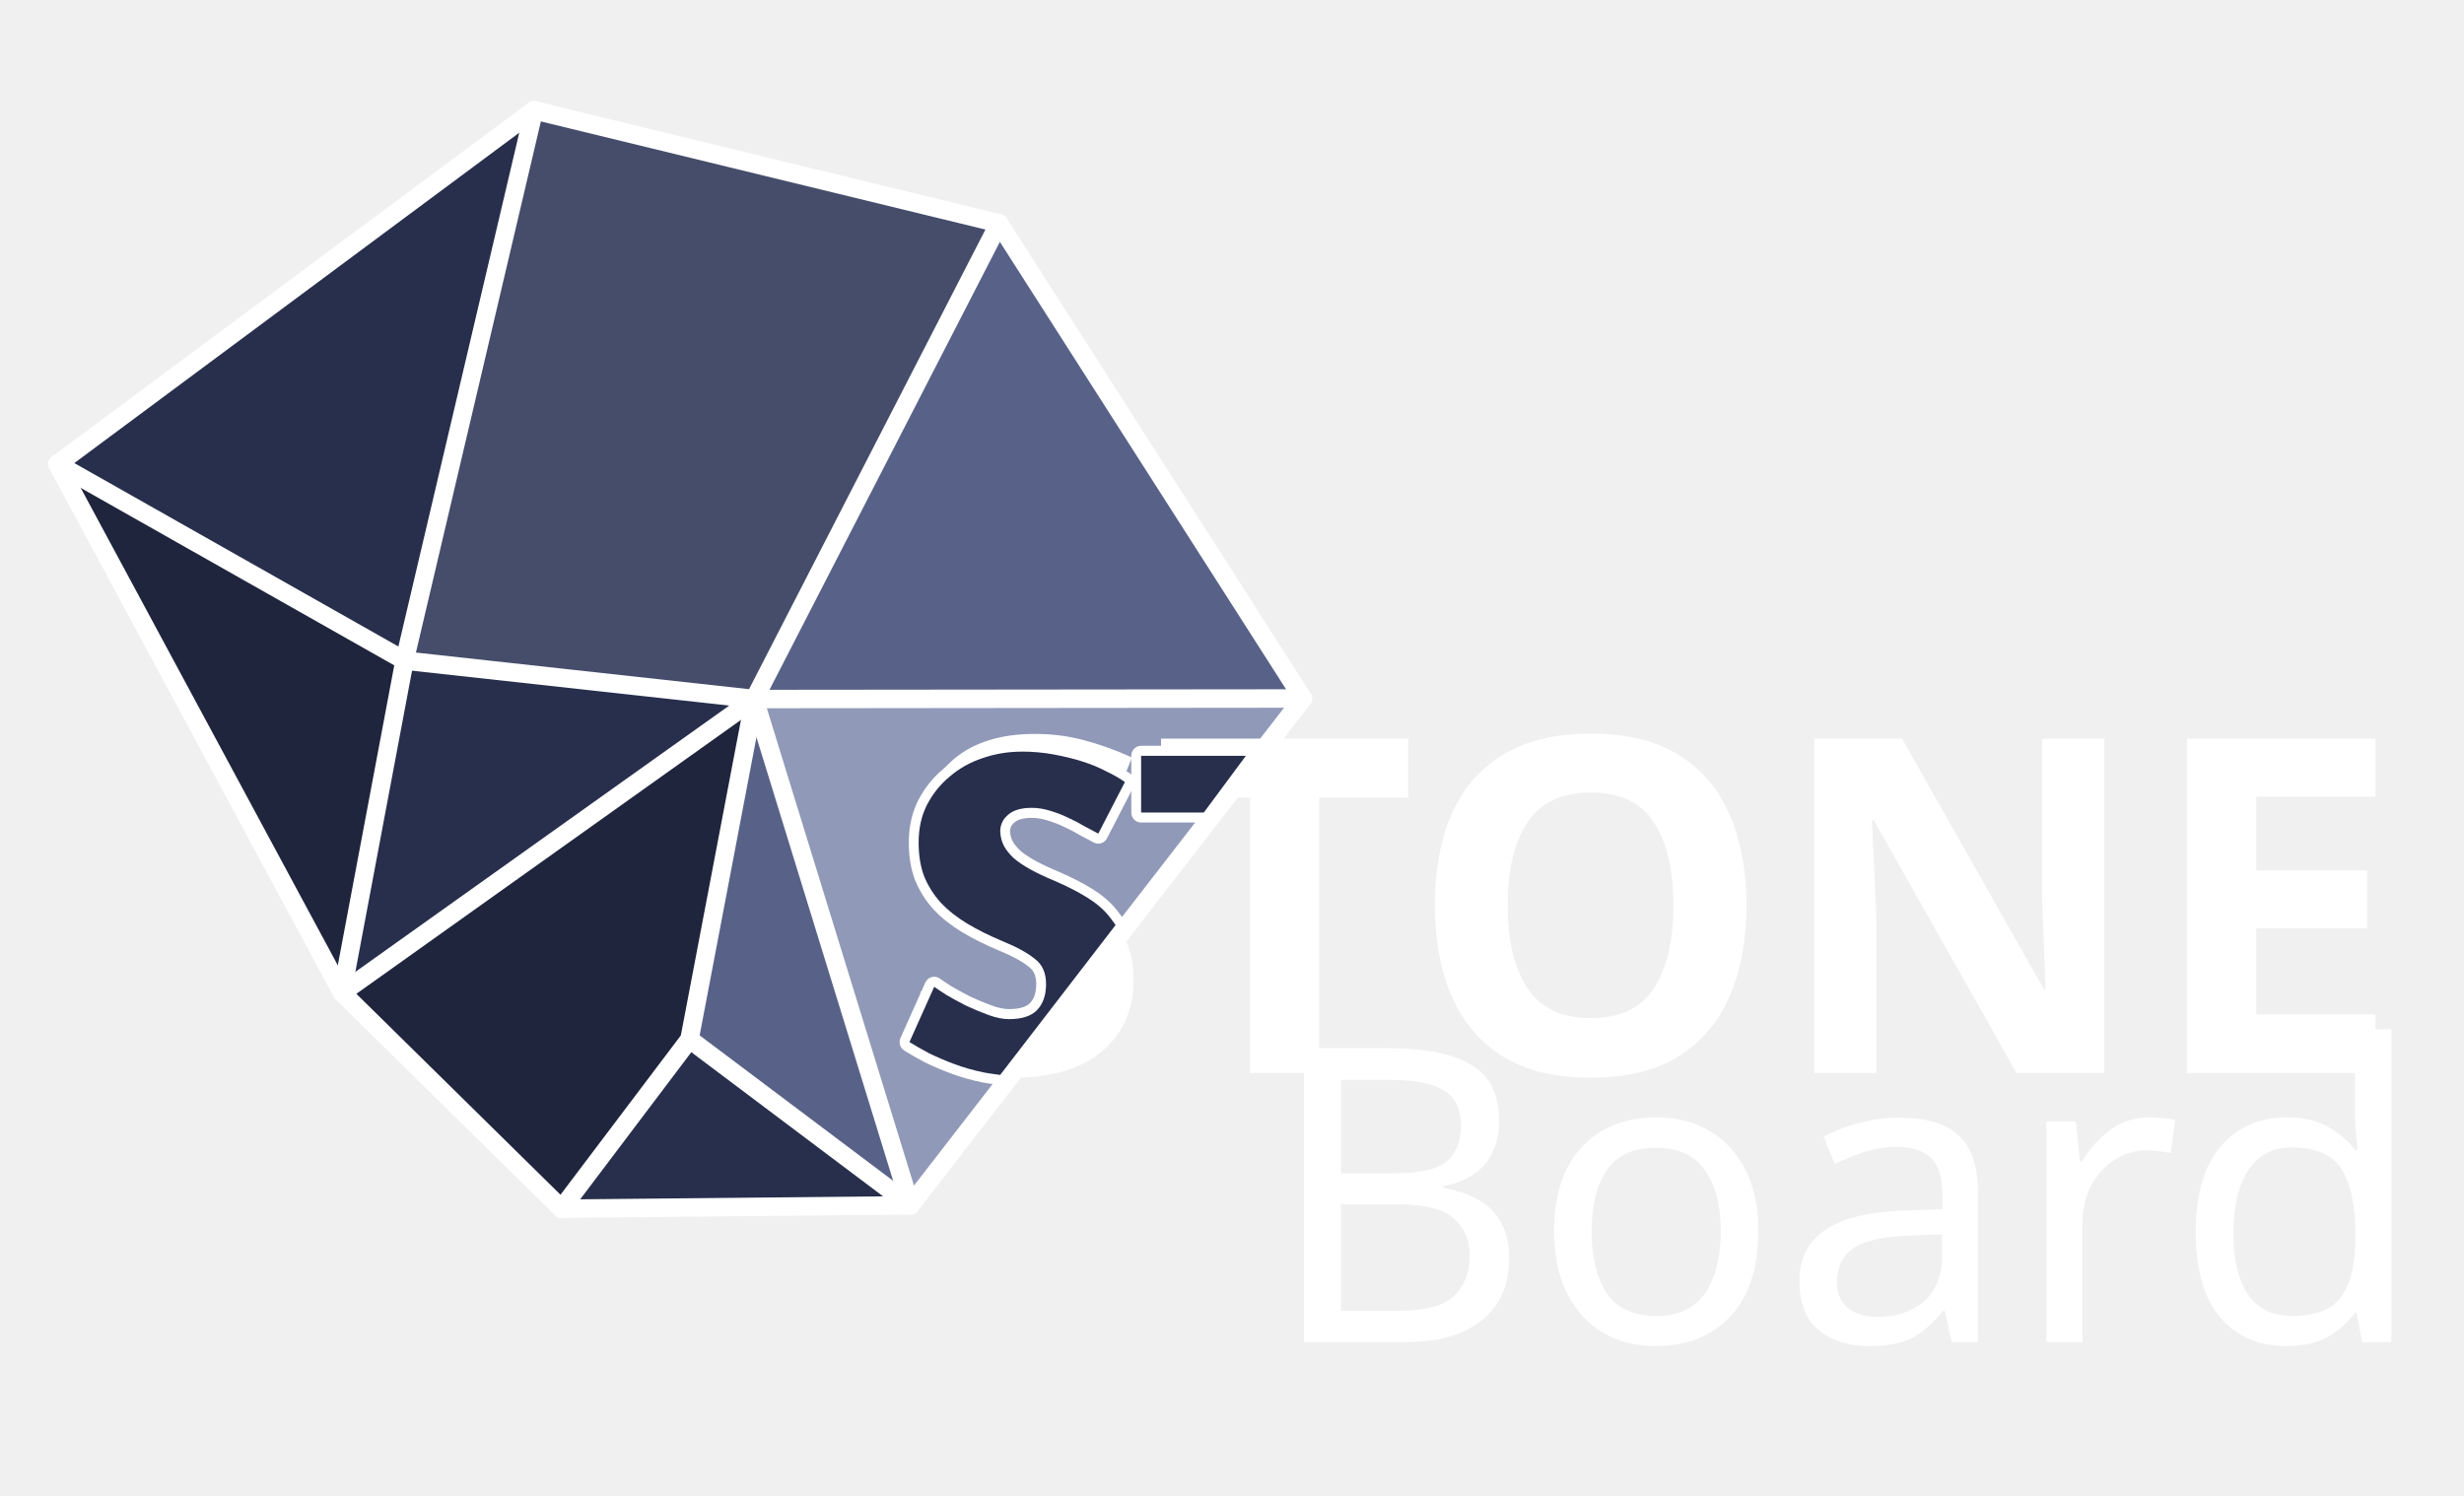
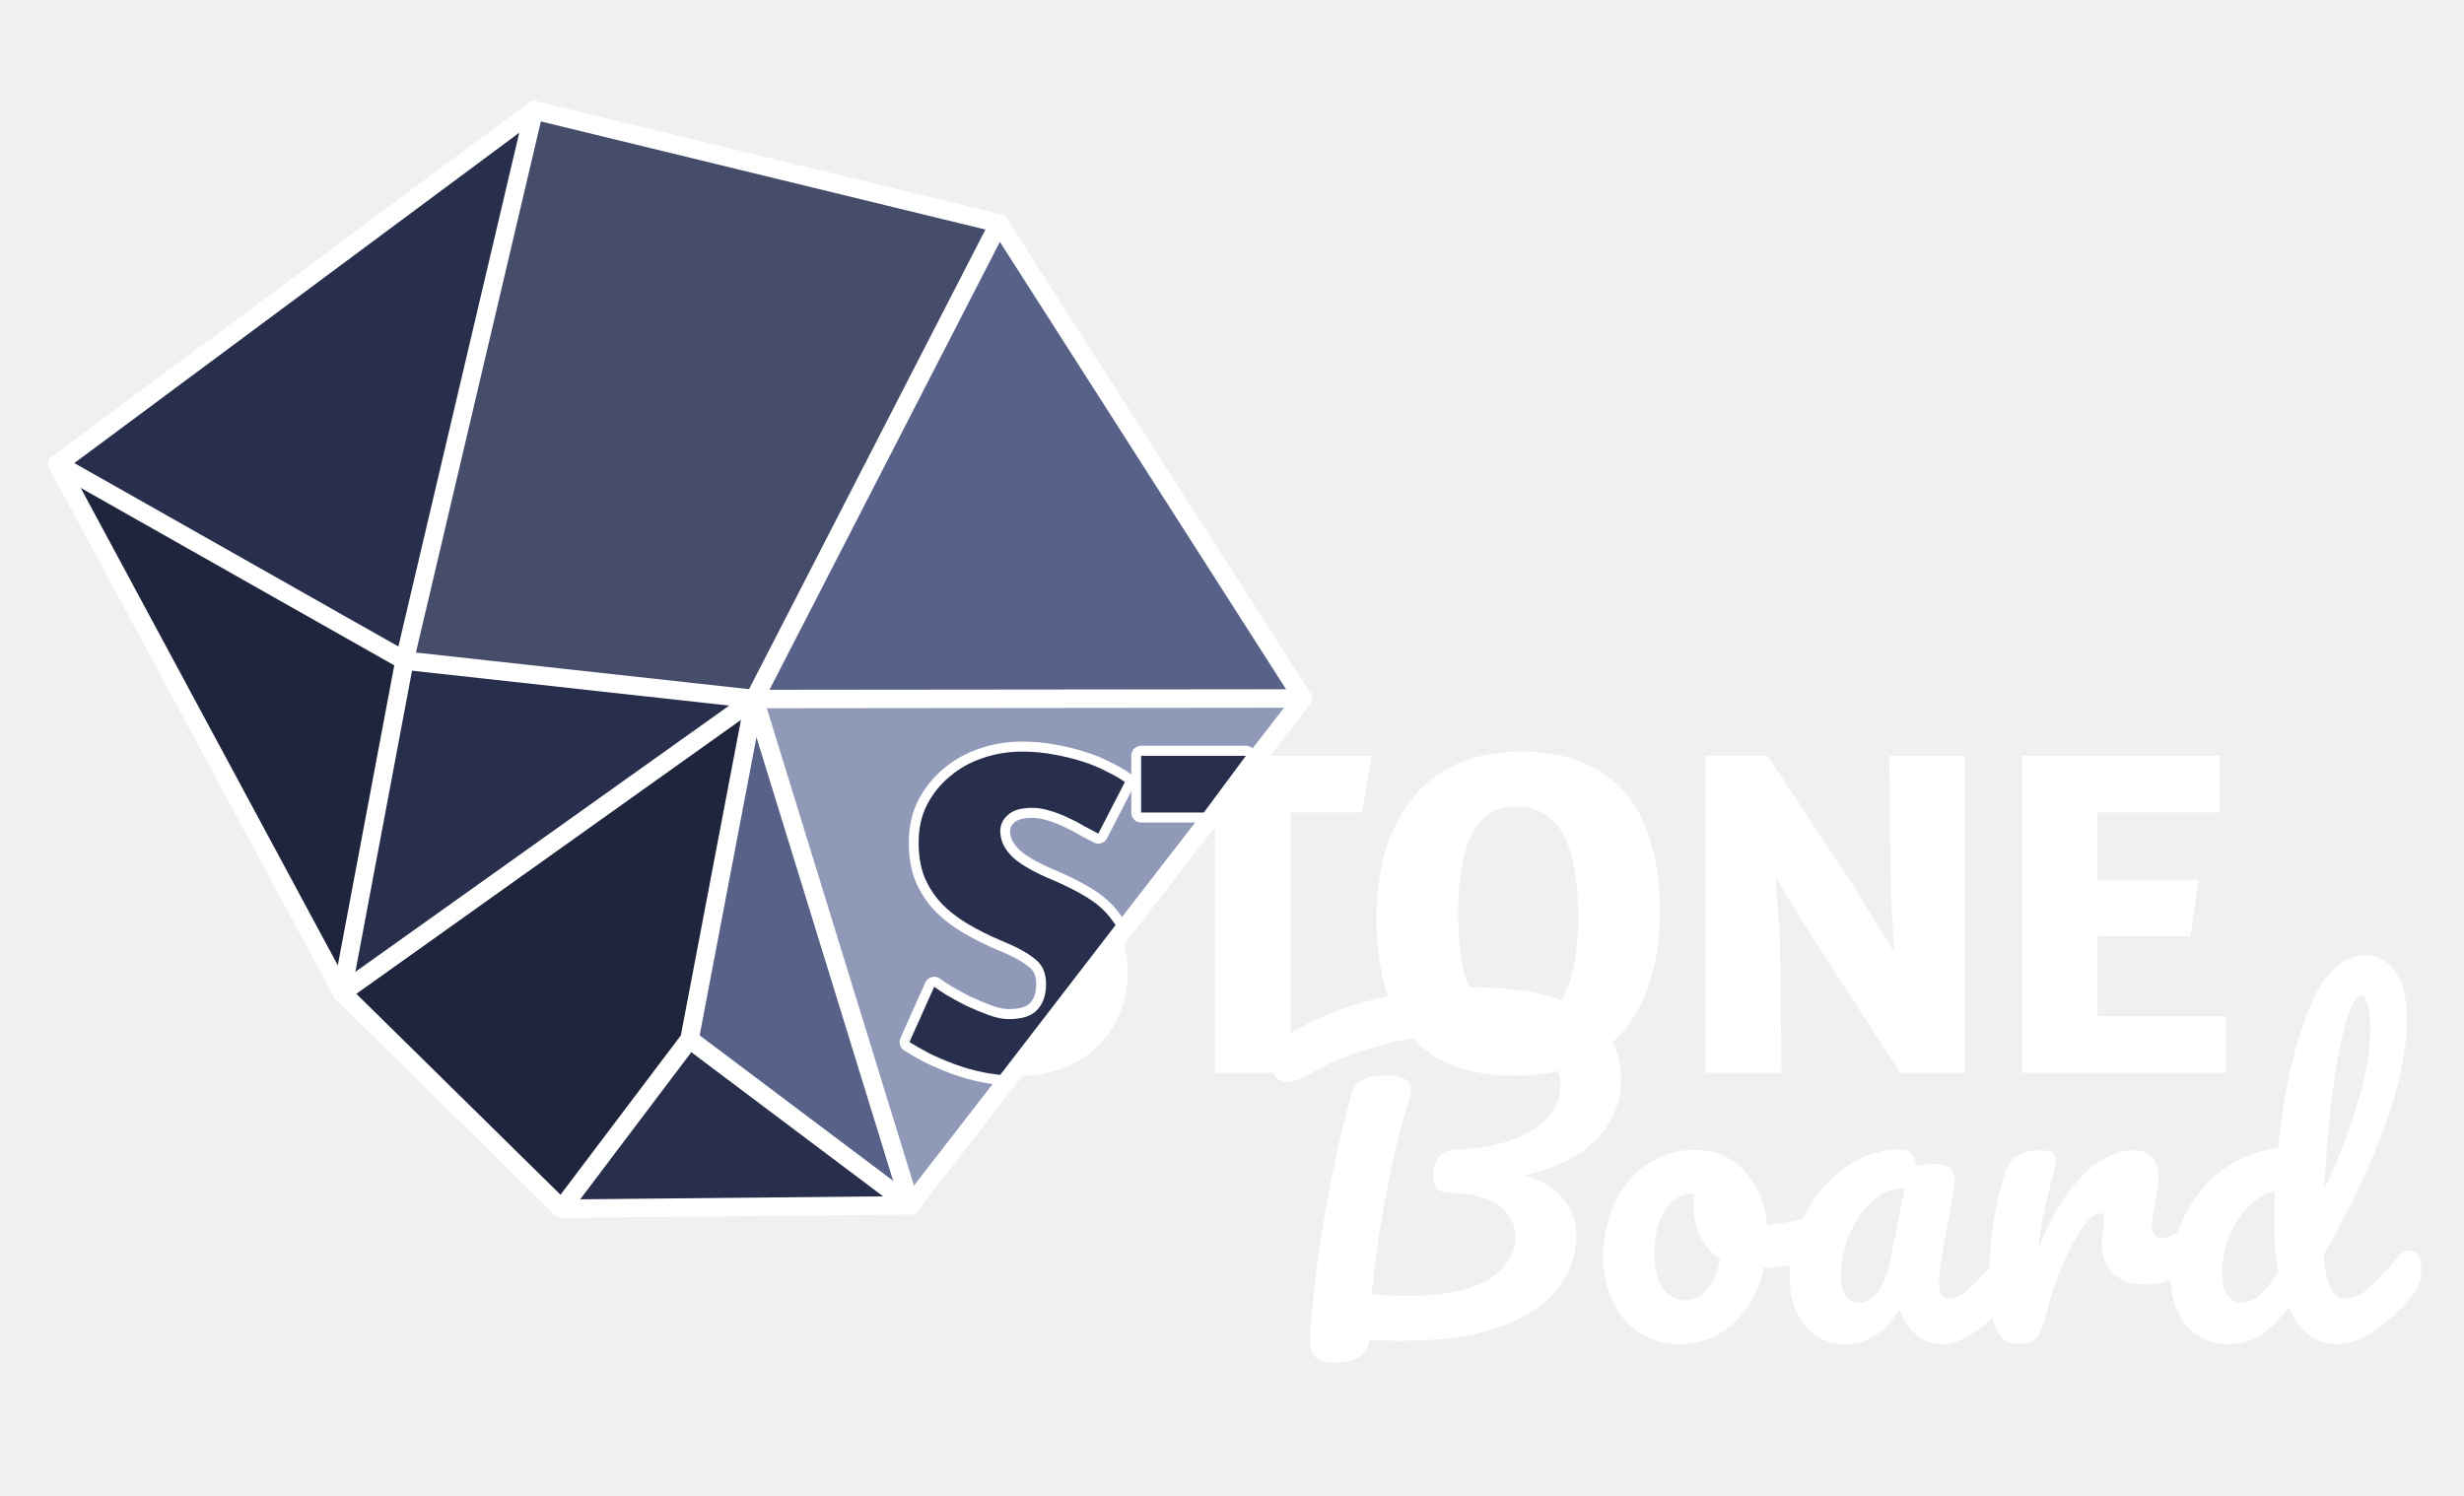
<svg xmlns="http://www.w3.org/2000/svg" width="14in" height="8.5in" viewBox="0 0 355.6 215.9" version="1.1" id="svg8">
  <defs id="defs2" />
  <g id="layer1" transform="translate(0,-81.1)">
    <text xml:space="preserve" style="font-style:normal;font-weight:normal;font-size:10.583px;line-height:1.25;font-family:sans-serif;letter-spacing:0px;word-spacing:0px;fill:#000000;fill-opacity:1;stroke:none;stroke-width:0.265" x="141.741" y="115.004" id="text4537">
      <tspan id="tspan4535" x="141.741" y="124.66" style="stroke-width:0.265" />
    </text>
    <text xml:space="preserve" style="font-style:normal;font-weight:normal;font-size:10.583px;line-height:1.25;font-family:sans-serif;letter-spacing:0px;word-spacing:0px;fill:#000000;fill-opacity:1;stroke:none;stroke-width:0.265" x="127.354" y="117.929" id="text872">
      <tspan id="tspan870" x="127.354" y="127.585" style="stroke-width:0.265" />
    </text>
    <g id="g71" transform="matrix(2.866321,0,0,2.866321,-127.4866,-213.4044)">
      <g id="g955">
        <g id="g862" transform="matrix(0.4312761,0.8237902,-0.8237902,0.4312761,136.6472,2.812467)">
          <path id="path4519" d="m 115.472,92.704 14.458,31.561 -28.208,-5.231 z" style="fill:#9099b7;fill-opacity:1;stroke:none;stroke-width:1;stroke-linecap:butt;stroke-linejoin:miter;stroke-miterlimit:4;stroke-dasharray:none;stroke-opacity:1" />
          <path id="path4523" d="M 91.092,134.848 67.941,114.815 85.045,95.35 101.721,119.034 Z" style="fill:#454d6a;fill-opacity:1;stroke:none;stroke-width:1;stroke-linecap:butt;stroke-linejoin:miter;stroke-miterlimit:4;stroke-dasharray:none;stroke-opacity:1" />
          <path id="path4525" d="m 101.721,119.034 14.695,11.656 13.513,-6.426 z" style="fill:#586288;fill-opacity:1;stroke:none;stroke-width:1;stroke-linecap:butt;stroke-linejoin:miter;stroke-miterlimit:4;stroke-dasharray:none;stroke-opacity:1" />
          <path id="path4527" d="M 72.949,146.565 91.092,134.848 67.941,114.815 Z" style="fill:#282f4c;fill-opacity:1;stroke:none;stroke-width:1;stroke-linecap:butt;stroke-linejoin:miter;stroke-miterlimit:4;stroke-dasharray:none;stroke-opacity:1" />
          <path id="path4529" d="m 105.455,146.188 -14.363,-11.339 10.629,-15.814 z" style="fill:#282f4c;fill-opacity:1;stroke:none;stroke-width:1;stroke-linecap:butt;stroke-linejoin:miter;stroke-miterlimit:4;stroke-dasharray:none;stroke-opacity:1" />
          <path id="path4531" d="m 121.33,141.085 -4.914,-10.394 13.513,-6.426 z" style="fill:#282f4c;fill-opacity:1;stroke:none;stroke-width:1;stroke-linecap:butt;stroke-linejoin:miter;stroke-miterlimit:4;stroke-dasharray:none;stroke-opacity:1" />
          <path id="path4533" d="M 101.721,119.034 85.045,95.35 115.472,92.704 Z" style="fill:#586288;fill-opacity:1;stroke:none;stroke-width:1;stroke-linecap:butt;stroke-linejoin:miter;stroke-miterlimit:4;stroke-dasharray:none;stroke-opacity:1" />
          <path id="path4539" d="m 72.949,146.565 18.143,-11.717 14.363,11.339 z" style="fill:#1f253d;fill-opacity:1;stroke:none;stroke-width:0.265;stroke-linecap:butt;stroke-linejoin:miter;stroke-miterlimit:4;stroke-dasharray:none;stroke-opacity:1" />
          <path id="path4541" d="m 105.455,146.188 -3.734,-27.153 14.695,11.656 4.914,10.394 z" style="fill:#1f253d;fill-opacity:1;stroke:none;stroke-width:1;stroke-linecap:butt;stroke-linejoin:miter;stroke-miterlimit:4;stroke-dasharray:none;stroke-opacity:1" />
          <g style="stroke:#ffffff;stroke-width:1;stroke-linecap:round;stroke-linejoin:round;stroke-miterlimit:4;stroke-dasharray:none" id="g4515">
            <path style="fill:none;stroke:#ffffff;stroke-width:1;stroke-linecap:round;stroke-linejoin:round;stroke-miterlimit:4;stroke-dasharray:none;stroke-opacity:1" d="M 72.949,146.565 91.092,134.848 101.721,119.034 115.472,92.704" id="path4493" />
            <path style="fill:none;stroke:#ffffff;stroke-width:1;stroke-linecap:round;stroke-linejoin:round;stroke-miterlimit:4;stroke-dasharray:none;stroke-opacity:1" d="M 105.455,146.188 91.092,134.848" id="path4495" />
            <path style="fill:none;stroke:#ffffff;stroke-width:1;stroke-linecap:round;stroke-linejoin:round;stroke-miterlimit:4;stroke-dasharray:none;stroke-opacity:1" d="M 67.941,114.815 91.092,134.848" id="path4497" />
            <path style="fill:none;stroke:#ffffff;stroke-width:1;stroke-linecap:round;stroke-linejoin:round;stroke-miterlimit:4;stroke-dasharray:none;stroke-opacity:1" d="m 105.455,146.188 -3.734,-27.153" id="path4499" />
            <path style="fill:none;stroke:#ffffff;stroke-width:1;stroke-linecap:round;stroke-linejoin:round;stroke-miterlimit:4;stroke-dasharray:none;stroke-opacity:1" d="m 85.045,95.35 16.677,23.684 28.208,5.231" id="path4501" />
            <path style="fill:none;stroke:#ffffff;stroke-width:1;stroke-linecap:round;stroke-linejoin:round;stroke-miterlimit:4;stroke-dasharray:none;stroke-opacity:1" d="m 101.721,119.034 14.695,11.656 4.914,10.394" id="path4503" />
            <path style="fill:none;stroke:#ffffff;stroke-width:1;stroke-linecap:round;stroke-linejoin:round;stroke-miterlimit:4;stroke-dasharray:none;stroke-opacity:1" d="m 116.417,130.69 13.513,-6.426" id="path4505" />
            <path style="fill:none;stroke:#ffffff;stroke-width:1;stroke-linecap:round;stroke-linejoin:round;stroke-miterlimit:4;stroke-dasharray:none;stroke-opacity:1" d="m 121.33,141.085 8.599,-16.82 -14.458,-31.561 -30.427,2.646 -17.103,19.466 5.008,31.75 32.506,-0.378 z" id="path4491" />
          </g>
        </g>
-         <text xml:space="preserve" style="font-style:normal;font-weight:normal;font-size:14.584px;line-height:1.25;font-family:sans-serif;letter-spacing:0px;word-spacing:0px;fill:#ffffff;fill-opacity:1;stroke:none;stroke-width:0.365" x="90.74" y="155.08" id="text30" transform="scale(0.9891871,1.010931)">
-           <tspan id="tspan28" x="90.74" y="155.08" style="font-style:normal;font-variant:normal;font-weight:bold;font-stretch:normal;font-size:23.334px;font-family:Amaranth;-inkscape-font-specification:Amaranth;fill:#ffffff;fill-opacity:1;stroke-width:0.365">STONE</tspan>
-         </text>
-         <text xml:space="preserve" style="font-style:normal;font-weight:normal;font-size:20.723px;line-height:1.25;font-family:sans-serif;letter-spacing:0px;word-spacing:0px;fill:#000000;fill-opacity:1;stroke:none;stroke-width:0.518" x="108.118" y="170.325" id="text842">
-           <tspan id="tspan840" x="108.118" y="170.325" style="font-style:normal;font-variant:normal;font-weight:normal;font-stretch:normal;font-family:Pacifico;-inkscape-font-specification:Pacifico;fill:#ffffff;fill-opacity:1;stroke-width:0.518">Board</tspan>
-         </text>
+         <g aria-label="STONE" transform="scale(0.9891871,1.010931)" style="font-style:normal;font-weight:normal;font-size:14.584px;line-height:1.25;font-family:sans-serif;letter-spacing:0px;word-spacing:0px;fill:#ffffff;fill-opacity:1;stroke:none;stroke-width:0.365" id="text30">
+           <path d="m 96.97,139.073 q 0.84,0 1.61,0.14 0.793,0.14 1.47,0.35 0.677,0.21 1.213,0.49 0.56,0.257 0.957,0.537 l -1.353,2.567 q -0.28,-0.14 -0.677,-0.35 -0.397,-0.233 -0.863,-0.443 -0.443,-0.21 -0.933,-0.35 -0.467,-0.14 -0.91,-0.14 -0.817,0 -1.213,0.35 -0.397,0.327 -0.397,0.84 0.023,0.397 0.187,0.7 0.163,0.303 0.49,0.607 0.327,0.28 0.84,0.56 0.513,0.28 1.26,0.583 0.933,0.397 1.633,0.817 0.7,0.42 1.143,0.957 0.467,0.537 0.7,1.213 0.233,0.677 0.233,1.563 0,1.073 -0.397,2.03 -0.373,0.933 -1.097,1.633 -0.723,0.7 -1.75,1.097 -1.027,0.397 -2.31,0.397 -0.91,0 -1.75,-0.163 -0.817,-0.163 -1.517,-0.42 -0.7,-0.257 -1.283,-0.537 -0.583,-0.303 -1.003,-0.56 l 1.26,-2.753 q 0.163,0.117 0.607,0.397 0.443,0.257 1.003,0.537 0.56,0.257 1.143,0.467 0.583,0.21 1.05,0.21 0.98,0 1.423,-0.443 0.467,-0.467 0.467,-1.307 0,-0.84 -0.583,-1.26 -0.56,-0.443 -1.61,-0.863 -1.027,-0.42 -1.82,-0.887 -0.793,-0.467 -1.353,-1.05 -0.537,-0.583 -0.84,-1.307 -0.28,-0.723 -0.28,-1.68 0,-1.05 0.42,-1.867 0.443,-0.84 1.167,-1.423 0.723,-0.607 1.657,-0.91 0.957,-0.327 2.007,-0.327 z" style="font-style:normal;font-variant:normal;font-weight:bold;font-stretch:normal;font-size:23.334px;font-family:Amaranth;-inkscape-font-specification:Amaranth;fill:#ffffff;fill-opacity:1;stroke-width:0.365" id="path53" />
+           <path d="m 114.784,139.283 -0.49,2.823 h -3.64 v 12.974 h -3.85 V 142.106 h -3.757 v -2.823 z" style="font-style:normal;font-variant:normal;font-weight:bold;font-stretch:normal;font-size:23.334px;font-family:Amaranth;-inkscape-font-specification:Amaranth;fill:#ffffff;fill-opacity:1;stroke-width:0.365" id="path55" />
+           <path d="m 122.403,139.073 q 1.843,0 3.173,0.56 1.33,0.56 2.193,1.587 0.863,1.027 1.26,2.52 0.42,1.47 0.42,3.313 0,1.82 -0.467,3.337 -0.443,1.493 -1.353,2.567 -0.91,1.073 -2.287,1.68 -1.377,0.583 -3.243,0.583 -1.843,0 -3.197,-0.513 -1.33,-0.537 -2.193,-1.54 -0.863,-1.027 -1.283,-2.473 -0.397,-1.447 -0.397,-3.313 0,-1.82 0.443,-3.337 0.467,-1.54 1.377,-2.637 0.91,-1.12 2.287,-1.727 1.4,-0.607 3.267,-0.607 z m -0.327,2.73 q -1.517,0 -2.217,1.423 -0.677,1.4 -0.677,3.897 0,1.19 0.14,2.17 0.163,0.98 0.513,1.703 0.373,0.7 1.003,1.097 0.63,0.397 1.587,0.397 1.517,0 2.193,-1.353 0.677,-1.353 0.677,-3.85 0,-1.19 -0.163,-2.193 -0.14,-1.003 -0.513,-1.727 -0.35,-0.747 -0.98,-1.143 -0.63,-0.42 -1.563,-0.42 z" style="font-style:normal;font-variant:normal;font-weight:bold;font-stretch:normal;font-size:23.334px;font-family:Amaranth;-inkscape-font-specification:Amaranth;fill:#ffffff;fill-opacity:1;stroke-width:0.365" id="path57" />
+           <path d="m 141.125,139.283 h 3.85 v 15.797 h -3.29 l -4.504,-6.814 q -0.14,-0.21 -0.397,-0.607 -0.233,-0.397 -0.513,-0.817 -0.257,-0.443 -0.513,-0.84 -0.233,-0.42 -0.397,-0.677 0.023,0.35 0.047,0.863 0.047,0.49 0.07,1.003 0.047,0.513 0.07,1.003 0.023,0.49 0.023,0.817 l 0.07,6.067 h -3.85 v -15.797 h 3.15 l 4.55,6.767 q 0.21,0.327 0.467,0.747 0.257,0.397 0.513,0.817 0.28,0.42 0.513,0.817 0.233,0.373 0.397,0.653 -0.023,-0.373 -0.047,-0.863 -0.023,-0.49 -0.07,-1.003 -0.023,-0.537 -0.047,-1.027 -0.023,-0.49 -0.023,-0.863 z" style="font-style:normal;font-variant:normal;font-weight:bold;font-stretch:normal;font-size:23.334px;font-family:Amaranth;-inkscape-font-specification:Amaranth;fill:#ffffff;fill-opacity:1;stroke-width:0.365" id="path59" />
+           <path d="m 147.879,139.283 h 10.057 v 2.823 h -6.207 v 3.383 h 5.157 l -0.443,2.777 h -4.714 v 3.99 h 6.534 v 2.823 h -10.384 z" style="font-style:normal;font-variant:normal;font-weight:bold;font-stretch:normal;font-size:23.334px;font-family:Amaranth;-inkscape-font-specification:Amaranth;fill:#ffffff;fill-opacity:1;stroke-width:0.365" id="path61" />
+         </g>
+         <g aria-label="Board" style="font-style:normal;font-weight:normal;font-size:20.723px;line-height:1.25;font-family:sans-serif;letter-spacing:0px;word-spacing:0px;fill:#000000;fill-opacity:1;stroke:none;stroke-width:0.518" id="text842">
+           <path d="m 126.105,157.063 q 0,1.761 -1.243,3.046 -1.243,1.264 -3.627,1.824 1.285,0.352 1.948,1.16 0.663,0.787 0.663,1.824 0,1.637 -1.036,2.839 -1.015,1.202 -2.984,1.865 -1.969,0.642 -4.746,0.642 -1.036,0 -1.658,-0.062 -0.021,0.58 -0.497,0.87 -0.477,0.29 -1.223,0.29 -0.746,0 -1.036,-0.332 -0.269,-0.332 -0.228,-0.974 0.187,-2.901 0.725,-6.072 0.539,-3.191 1.368,-6.155 0.145,-0.518 0.58,-0.725 0.435,-0.207 1.14,-0.207 1.264,0 1.264,0.705 0,0.29 -0.124,0.663 -0.539,1.616 -1.078,4.393 -0.539,2.756 -0.767,5.264 0.995,0.083 1.616,0.083 2.901,0 4.248,-0.829 1.368,-0.85 1.368,-2.155 0,-0.912 -0.787,-1.534 -0.767,-0.622 -2.59,-0.684 -0.414,-0.021 -0.58,-0.207 -0.166,-0.187 -0.166,-0.601 0,-0.601 0.249,-0.974 0.249,-0.373 0.912,-0.394 1.471,-0.041 2.653,-0.435 1.202,-0.394 1.886,-1.098 0.684,-0.725 0.684,-1.679 0,-1.202 -1.181,-1.886 -1.181,-0.705 -3.627,-0.705 -2.217,0 -4.29,0.58 -2.072,0.56 -3.523,1.43 -0.663,0.394 -1.119,0.394 -0.373,0 -0.58,-0.249 -0.187,-0.269 -0.187,-0.663 0,-0.518 0.207,-0.891 0.228,-0.373 1.057,-0.85 1.741,-0.995 4.082,-1.554 2.342,-0.56 4.787,-0.56 3.751,0 5.595,1.264 1.844,1.264 1.844,3.336 z" style="font-style:normal;font-variant:normal;font-weight:normal;font-stretch:normal;font-family:Pacifico;-inkscape-font-specification:Pacifico;fill:#ffffff;fill-opacity:1;stroke-width:0.518" id="path42" />
+           <path d="m 136.074,163.963 q 0.269,0 0.414,0.269 0.145,0.269 0.145,0.684 0,0.995 -0.601,1.181 -1.243,0.435 -2.735,0.497 -0.394,1.741 -1.554,2.798 -1.16,1.036 -2.632,1.036 -1.243,0 -2.134,-0.601 -0.87,-0.601 -1.326,-1.596 -0.456,-0.995 -0.456,-2.155 0,-1.575 0.601,-2.798 0.601,-1.243 1.658,-1.927 1.057,-0.705 2.342,-0.705 1.575,0 2.528,1.098 0.974,1.078 1.14,2.673 0.974,-0.062 2.321,-0.414 0.166,-0.041 0.29,-0.041 z m -6.797,4.269 q 0.663,0 1.14,-0.539 0.497,-0.539 0.663,-1.554 -0.642,-0.435 -0.995,-1.14 -0.332,-0.705 -0.332,-1.492 0,-0.332 0.062,-0.663 h -0.104 q -0.829,0 -1.388,0.808 -0.539,0.787 -0.539,2.238 0,1.14 0.435,1.741 0.456,0.601 1.057,0.601 z" style="font-style:normal;font-variant:normal;font-weight:normal;font-stretch:normal;font-family:Pacifico;-inkscape-font-specification:Pacifico;fill:#ffffff;fill-opacity:1;stroke-width:0.518" id="path44" />
+           <path d="m 137.403,170.429 q -1.285,0 -2.052,-0.933 -0.767,-0.933 -0.767,-2.445 0,-1.658 0.767,-3.129 0.767,-1.492 2.031,-2.383 1.285,-0.912 2.715,-0.912 0.456,0 0.601,0.186 0.166,0.166 0.269,0.622 0.435,-0.083 0.912,-0.083 1.015,0 1.015,0.725 0,0.435 -0.311,2.072 -0.477,2.383 -0.477,3.316 0,0.311 0.145,0.497 0.166,0.186 0.414,0.186 0.394,0 0.953,-0.497 0.56,-0.518 1.513,-1.658 0.249,-0.29 0.56,-0.29 0.269,0 0.414,0.249 0.166,0.249 0.166,0.684 0,0.829 -0.394,1.285 -0.85,1.057 -1.803,1.782 -0.953,0.725 -1.844,0.725 -0.684,0 -1.264,-0.456 -0.56,-0.477 -0.85,-1.285 -1.078,1.741 -2.715,1.741 z m 0.746,-2.093 q 0.456,0 0.87,-0.539 0.414,-0.539 0.601,-1.43 l 0.767,-3.813 q -0.87,0.021 -1.616,0.663 -0.725,0.622 -1.16,1.658 -0.435,1.036 -0.435,2.197 0,0.642 0.249,0.953 0.269,0.311 0.725,0.311 z" style="font-style:normal;font-variant:normal;font-weight:normal;font-stretch:normal;font-family:Pacifico;-inkscape-font-specification:Pacifico;fill:#ffffff;fill-opacity:1;stroke-width:0.518" id="path46" />
+           <path d="m 146.08,170.429 q -0.787,0 -1.119,-0.829 -0.311,-0.829 -0.311,-2.653 0,-2.694 0.767,-5.119 0.186,-0.601 0.601,-0.87 0.435,-0.29 1.202,-0.29 0.414,0 0.58,0.104 0.166,0.104 0.166,0.394 0,0.332 -0.311,1.492 -0.207,0.829 -0.332,1.451 -0.124,0.622 -0.207,1.534 0.684,-1.782 1.533,-2.901 0.85,-1.119 1.658,-1.596 0.829,-0.477 1.513,-0.477 1.347,0 1.347,1.347 0,0.269 -0.187,1.306 -0.166,0.829 -0.166,1.036 0,0.725 0.518,0.725 0.58,0 1.492,-0.912 0.269,-0.269 0.56,-0.269 0.269,0 0.414,0.249 0.166,0.228 0.166,0.622 0,0.767 -0.414,1.202 -0.58,0.601 -1.368,1.036 -0.767,0.414 -1.637,0.414 -1.098,0 -1.679,-0.56 -0.56,-0.56 -0.56,-1.513 0,-0.311 0.062,-0.622 0.041,-0.414 0.041,-0.56 0,-0.332 -0.228,-0.332 -0.311,0 -0.829,0.705 -0.497,0.684 -0.995,1.824 -0.497,1.14 -0.808,2.404 -0.228,0.974 -0.539,1.326 -0.29,0.332 -0.933,0.332 z" style="font-style:normal;font-variant:normal;font-weight:normal;font-stretch:normal;font-family:Pacifico;-inkscape-font-specification:Pacifico;fill:#ffffff;fill-opacity:1;stroke-width:0.518" id="path48" />
+           <path d="m 165.81,165.704 q 0.269,0 0.414,0.249 0.166,0.249 0.166,0.684 0,0.829 -0.394,1.285 -0.85,1.036 -1.865,1.782 -1.015,0.725 -2.01,0.725 -1.575,0 -2.404,-1.844 -0.87,1.098 -1.534,1.471 -0.642,0.373 -1.513,0.373 -1.264,0 -2.093,-0.933 -0.808,-0.953 -0.808,-2.466 0,-1.658 0.705,-3.067 0.705,-1.43 1.927,-2.321 1.243,-0.912 2.777,-1.078 0.394,-4.02 1.492,-6.859 1.119,-2.86 2.922,-2.86 0.891,0 1.471,0.808 0.601,0.808 0.601,2.445 0,2.321 -1.14,5.429 -1.14,3.108 -3.046,6.383 0.083,1.202 0.352,1.72 0.29,0.518 0.725,0.518 0.56,0 1.14,-0.497 0.58,-0.497 1.554,-1.658 0.249,-0.29 0.56,-0.29 z m -2.445,-12.828 q -0.394,0 -0.787,1.409 -0.394,1.388 -0.684,3.647 -0.269,2.259 -0.394,4.725 2.321,-5.056 2.321,-8.123 0,-0.787 -0.145,-1.223 -0.124,-0.435 -0.311,-0.435 z m -5.968,15.459 q 0.394,0 0.787,-0.311 0.394,-0.332 0.995,-1.202 -0.207,-1.119 -0.207,-2.507 0,-0.497 0.041,-1.616 -1.14,0.352 -1.907,1.534 -0.746,1.16 -0.746,2.59 0,1.513 1.036,1.513 z" style="font-style:normal;font-variant:normal;font-weight:normal;font-stretch:normal;font-family:Pacifico;-inkscape-font-specification:Pacifico;fill:#ffffff;fill-opacity:1;stroke-width:0.518" id="path50" />
+         </g>
        <g aria-label="ST" transform="matrix(0.9891871,0,0,1.010931,10.48811,-10.73549)" style="font-style:normal;font-weight:normal;font-size:14.584px;line-height:1.25;font-family:sans-serif;letter-spacing:0px;word-spacing:0px;fill:#1f253d;fill-opacity:1;stroke:#ffffff;stroke-width:1;stroke-linecap:round;stroke-linejoin:round;stroke-miterlimit:4;stroke-dasharray:none;stroke-opacity:1" id="text30-6-7">
          <path d="m 86.368,149.692 c 0.56,0 1.097,0.047 1.61,0.14 0.529,0.093 1.019,0.21 1.47,0.35 0.451,0.14 0.856,0.303 1.213,0.49 0.373,0.171 0.692,0.35 0.957,0.537 l -1.353,2.567 c -0.187,-0.093 -0.412,-0.21 -0.677,-0.35 -0.264,-0.156 -0.552,-0.303 -0.863,-0.443 -0.296,-0.14 -0.607,-0.257 -0.933,-0.35 -0.311,-0.093 -0.614,-0.14 -0.91,-0.14 -0.544,0 -0.949,0.117 -1.213,0.35 -0.264,0.218 -0.397,0.498 -0.397,0.84 0.016,0.264 0.078,0.498 0.187,0.7 0.109,0.202 0.272,0.404 0.49,0.607 0.218,0.187 0.498,0.373 0.84,0.56 0.342,0.187 0.762,0.381 1.26,0.583 0.622,0.264 1.167,0.537 1.633,0.817 0.467,0.28 0.848,0.599 1.143,0.957 0.117,0.135 0.319,0.425 0.319,0.425 l -5.873,7.464 c 0,0 -0.549,-0.067 -0.816,-0.119 -0.544,-0.109 -1.05,-0.249 -1.517,-0.42 -0.467,-0.171 -0.894,-0.35 -1.283,-0.537 -0.389,-0.202 -0.723,-0.389 -1.003,-0.56 l 1.26,-2.753 c 0.109,0.078 0.311,0.21 0.607,0.397 0.296,0.171 0.63,0.35 1.003,0.537 0.373,0.171 0.754,0.327 1.143,0.467 0.389,0.14 0.739,0.21 1.05,0.21 0.653,0 1.128,-0.148 1.423,-0.443 0.311,-0.311 0.467,-0.747 0.467,-1.307 0,-0.56 -0.194,-0.98 -0.583,-1.26 -0.373,-0.296 -0.91,-0.583 -1.61,-0.863 -0.684,-0.28 -1.291,-0.576 -1.82,-0.887 -0.529,-0.311 -0.98,-0.661 -1.353,-1.05 -0.358,-0.389 -0.638,-0.824 -0.84,-1.307 -0.187,-0.482 -0.28,-1.042 -0.28,-1.68 0,-0.7 0.14,-1.322 0.42,-1.867 0.296,-0.56 0.684,-1.034 1.167,-1.423 0.482,-0.404 1.034,-0.708 1.657,-0.91 0.638,-0.218 1.307,-0.327 2.007,-0.327 z" style="font-style:normal;font-variant:normal;font-weight:bold;font-stretch:normal;font-size:23.334px;font-family:Amaranth;-inkscape-font-specification:Amaranth;fill:#1f253d;fill-opacity:1;stroke:#ffffff;stroke-width:1;stroke-linecap:round;stroke-linejoin:round;stroke-miterlimit:4;stroke-dasharray:none;stroke-opacity:1" id="path892-9" />
          <path d="M 95.636,152.725 H 92.444 v -2.823 h 5.332 z" style="font-style:normal;font-variant:normal;font-weight:bold;font-stretch:normal;font-size:23.334px;font-family:Amaranth;-inkscape-font-specification:Amaranth;fill:#1f253d;fill-opacity:1;stroke:#ffffff;stroke-width:1;stroke-linecap:round;stroke-linejoin:round;stroke-miterlimit:4;stroke-dasharray:none;stroke-opacity:1" id="path894-4" />
        </g>
        <g aria-label="ST" transform="matrix(0.9891871,0,0,1.010931,10.48811,-10.73549)" style="font-style:normal;font-weight:normal;font-size:14.584px;line-height:1.25;font-family:sans-serif;letter-spacing:0px;word-spacing:0px;fill:#282f4c;fill-opacity:1;stroke:#ffffff;stroke-width:0;stroke-miterlimit:4;stroke-dasharray:none;stroke-opacity:1" id="text30-6">
          <path d="m 86.368,149.692 c 0.56,0 1.097,0.047 1.61,0.14 0.529,0.093 1.019,0.21 1.47,0.35 0.451,0.14 0.856,0.303 1.213,0.49 0.373,0.171 0.692,0.35 0.957,0.537 l -1.353,2.567 c -0.187,-0.093 -0.412,-0.21 -0.677,-0.35 -0.264,-0.156 -0.552,-0.303 -0.863,-0.443 -0.296,-0.14 -0.607,-0.257 -0.933,-0.35 -0.311,-0.093 -0.614,-0.14 -0.91,-0.14 -0.544,0 -0.949,0.117 -1.213,0.35 -0.264,0.218 -0.397,0.498 -0.397,0.84 0.016,0.264 0.078,0.498 0.187,0.7 0.109,0.202 0.272,0.404 0.49,0.607 0.218,0.187 0.498,0.373 0.84,0.56 0.342,0.187 0.762,0.381 1.26,0.583 0.622,0.264 1.167,0.537 1.633,0.817 0.467,0.28 0.848,0.599 1.143,0.957 0.117,0.135 0.319,0.425 0.319,0.425 l -5.873,7.464 c 0,0 -0.549,-0.067 -0.816,-0.119 -0.544,-0.109 -1.05,-0.249 -1.517,-0.42 -0.467,-0.171 -0.894,-0.35 -1.283,-0.537 -0.389,-0.202 -0.723,-0.389 -1.003,-0.56 l 1.26,-2.753 c 0.109,0.078 0.311,0.21 0.607,0.397 0.296,0.171 0.63,0.35 1.003,0.537 0.373,0.171 0.754,0.327 1.143,0.467 0.389,0.14 0.739,0.21 1.05,0.21 0.653,0 1.128,-0.148 1.423,-0.443 0.311,-0.311 0.467,-0.747 0.467,-1.307 0,-0.56 -0.194,-0.98 -0.583,-1.26 -0.373,-0.296 -0.91,-0.583 -1.61,-0.863 -0.684,-0.28 -1.291,-0.576 -1.82,-0.887 -0.529,-0.311 -0.98,-0.661 -1.353,-1.05 -0.358,-0.389 -0.638,-0.824 -0.84,-1.307 -0.187,-0.482 -0.28,-1.042 -0.28,-1.68 0,-0.7 0.14,-1.322 0.42,-1.867 0.296,-0.56 0.684,-1.034 1.167,-1.423 0.482,-0.404 1.034,-0.708 1.657,-0.91 0.638,-0.218 1.307,-0.327 2.007,-0.327 z" style="font-style:normal;font-variant:normal;font-weight:bold;font-stretch:normal;font-size:23.334px;font-family:Amaranth;-inkscape-font-specification:Amaranth;fill:#282f4c;fill-opacity:1;stroke:#ffffff;stroke-width:0;stroke-miterlimit:4;stroke-dasharray:none;stroke-opacity:1" id="path892" />
          <path d="M 95.636,152.725 H 92.444 v -2.823 h 5.332 z" style="font-style:normal;font-variant:normal;font-weight:bold;font-stretch:normal;font-size:23.334px;font-family:Amaranth;-inkscape-font-specification:Amaranth;fill:#282f4c;fill-opacity:1;stroke:#ffffff;stroke-width:0;stroke-miterlimit:4;stroke-dasharray:none;stroke-opacity:1" id="path894" />
        </g>
      </g>
    </g>
  </g>
</svg>
